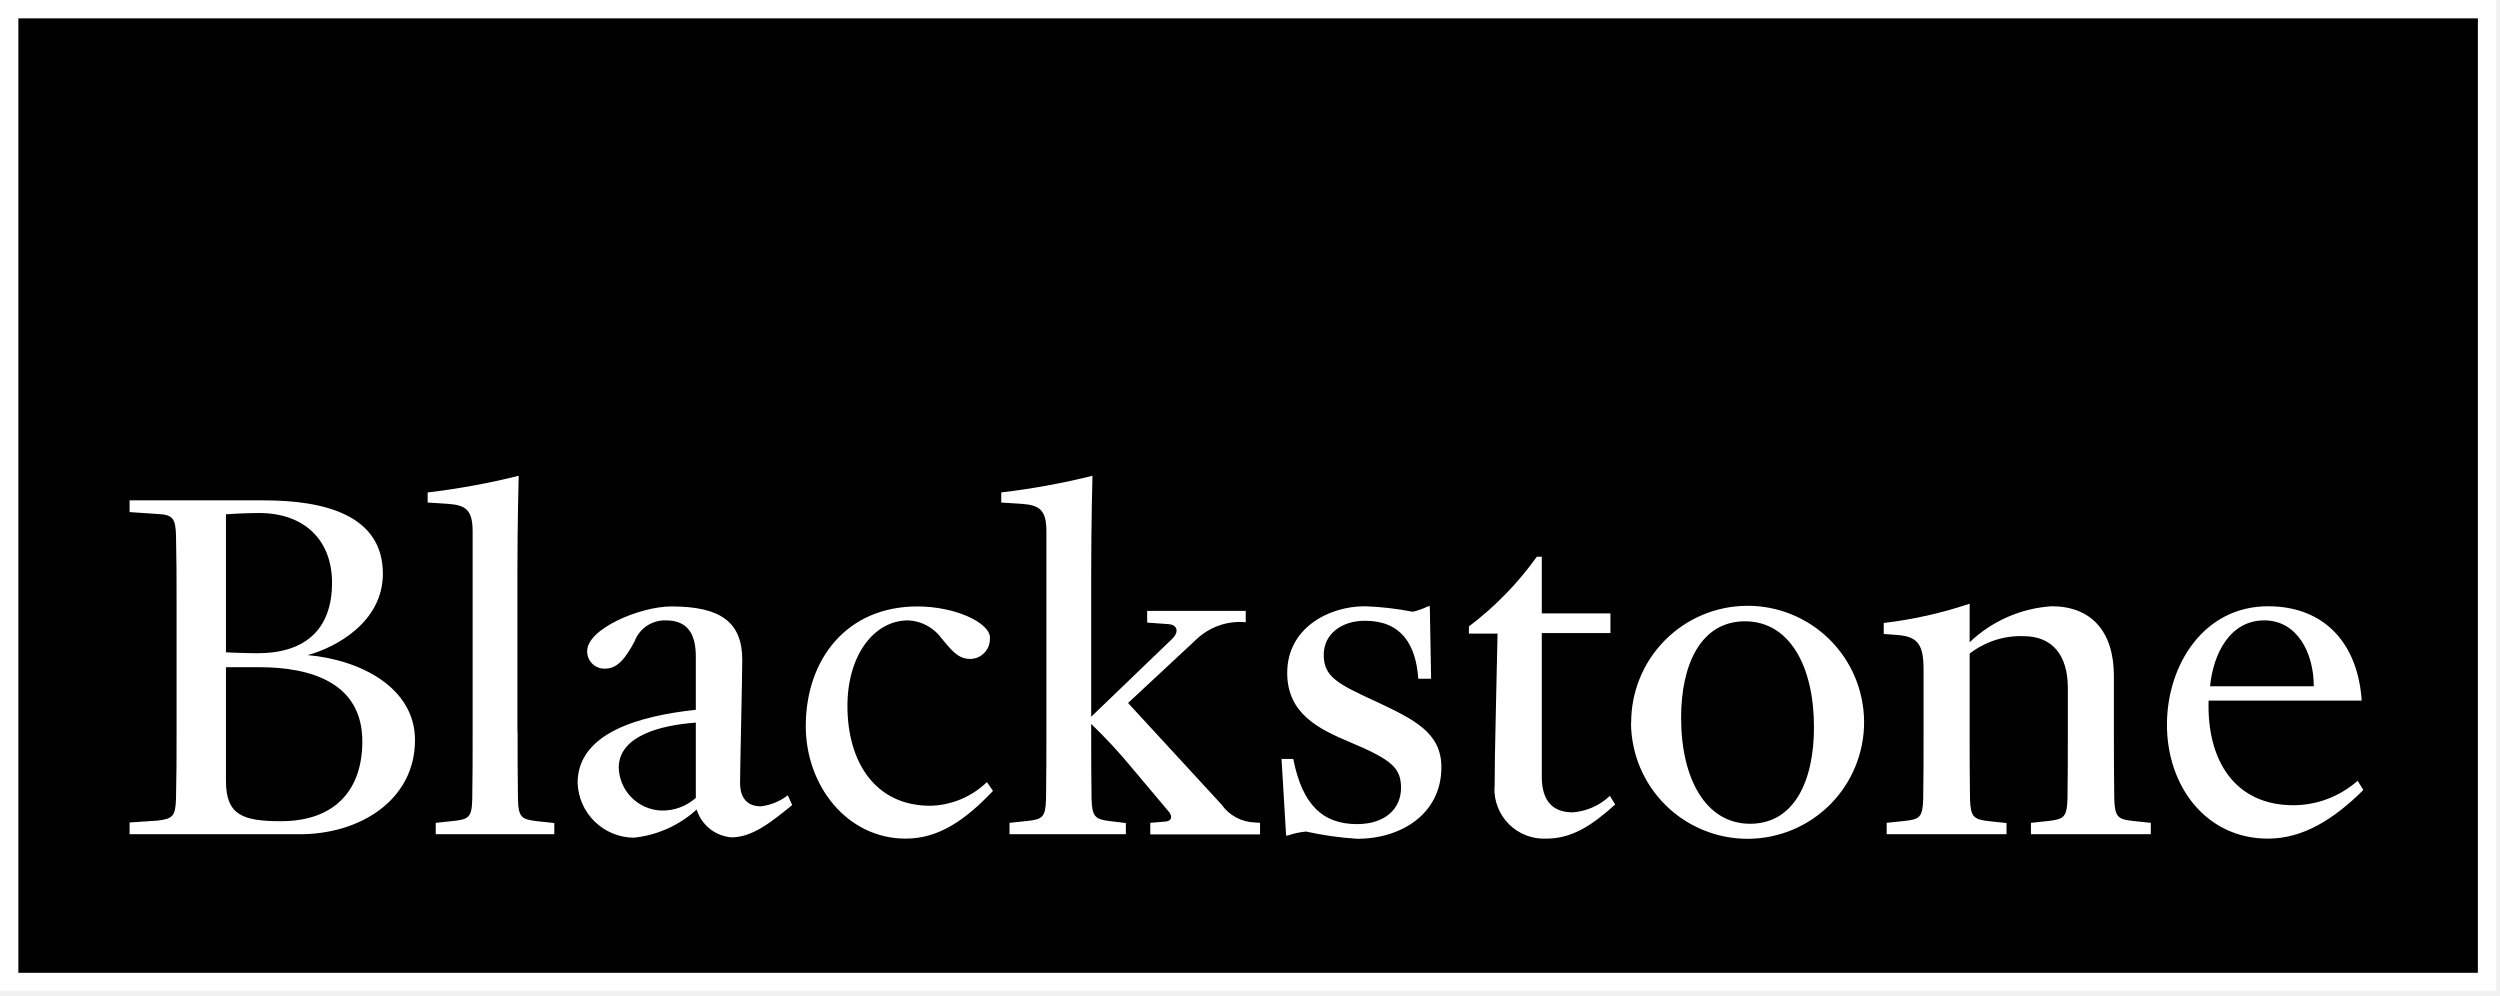
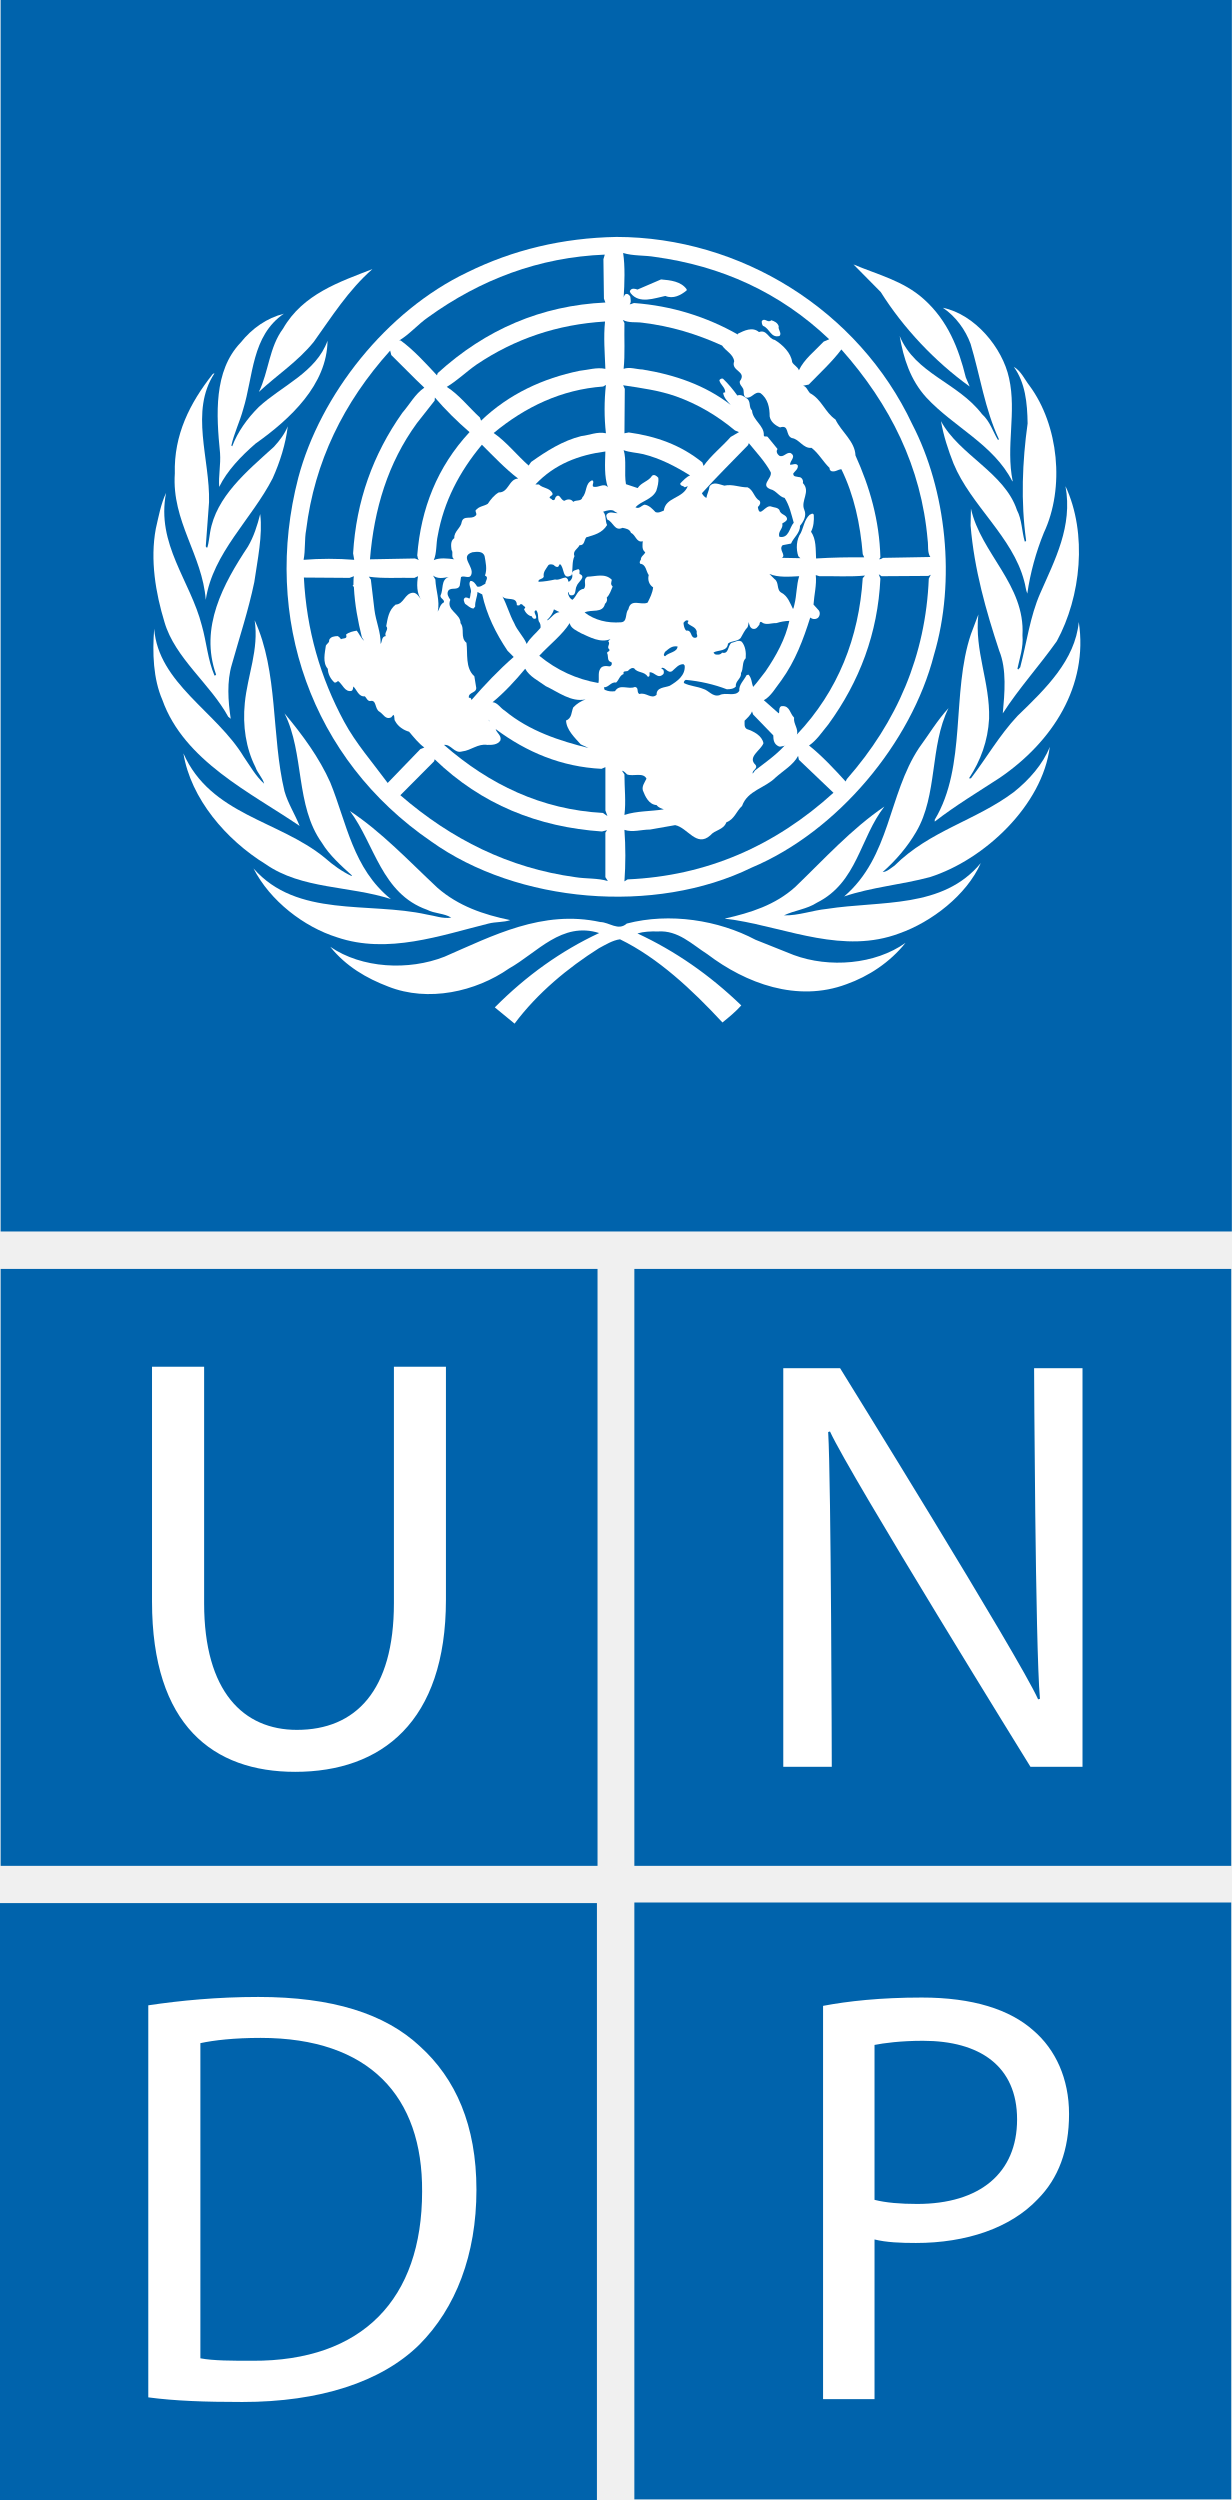
- <svg xmlns="http://www.w3.org/2000/svg" width="113" height="45" viewBox="0 0 113 45" fill="none">
-   <g clip-path="url(#clip0_20213_10033)">
-     <path d="M112.83 0V44.8H0V0H112.83Z" fill="white" />
-     <path d="M112 0.83H0.83V43.971H112V0.83Z" fill="black" />
-     <path d="M11.922 22.616C14.635 22.616 17.306 23.263 17.306 25.934C17.306 28.116 15.182 29.269 13.905 29.61C16.319 29.825 18.758 31.095 18.758 33.451C18.758 36.164 16.261 37.732 13.49 37.707H5.857V37.176L7.102 37.093C7.799 37.01 7.931 36.919 7.956 36.081C7.981 34.919 7.981 34.206 7.981 33.053V27.27C7.981 26.117 7.981 25.403 7.956 24.233C7.94 23.404 7.799 23.263 7.093 23.23L5.857 23.147V22.616H11.922ZM10.213 23.246V29.485C10.213 29.485 11.042 29.526 11.648 29.526C13.722 29.526 15.008 28.514 15.008 26.341C15.008 24.416 13.764 23.188 11.706 23.188C11.001 23.188 10.213 23.246 10.213 23.246ZM10.213 30.157V35.292C10.213 36.836 10.959 37.118 12.702 37.118C15.124 37.118 16.377 35.724 16.377 33.509C16.377 30.895 14.12 30.157 11.706 30.157H10.213ZM23.395 33.069C23.395 34.222 23.395 34.936 23.412 36.105C23.429 36.935 23.561 37.035 24.275 37.118L25.055 37.201V37.707H19.695V37.192L20.483 37.109C21.189 37.035 21.33 36.943 21.346 36.105C21.363 34.936 21.363 34.222 21.363 33.069V24.026C21.363 23.064 21.073 22.831 20.243 22.773L19.33 22.715V22.259C20.716 22.093 22.093 21.844 23.445 21.504C23.445 21.504 23.387 23.578 23.387 25.86V33.077L23.395 33.069ZM31.493 36.587C30.706 37.306 29.708 37.754 28.647 37.864C27.987 37.858 27.355 37.598 26.882 37.137C26.409 36.677 26.132 36.052 26.108 35.392C26.108 33.111 28.929 32.356 31.451 32.082V29.684C31.451 28.573 31.02 28.041 30.091 28.041C29.785 28.033 29.485 28.12 29.232 28.292C28.979 28.463 28.786 28.709 28.68 28.996C28.265 29.767 27.909 30.223 27.345 30.223C27.239 30.227 27.133 30.209 27.035 30.17C26.936 30.131 26.846 30.073 26.771 29.998C26.696 29.924 26.636 29.835 26.597 29.736C26.557 29.638 26.538 29.533 26.54 29.427C26.54 28.423 28.929 27.411 30.348 27.411C32.546 27.411 33.55 28.1 33.55 29.825C33.55 30.622 33.451 34.703 33.451 35.392C33.451 36.089 33.799 36.446 34.388 36.446C34.832 36.394 35.254 36.221 35.608 35.948L35.807 36.388C34.844 37.176 33.998 37.848 33.061 37.848C32.701 37.819 32.358 37.682 32.077 37.456C31.796 37.229 31.59 36.924 31.484 36.578M31.443 32.663C29.858 32.779 27.967 33.26 27.967 34.703C27.983 35.207 28.189 35.685 28.542 36.044C28.896 36.402 29.372 36.614 29.875 36.636C30.456 36.653 31.012 36.454 31.451 36.064V32.663H31.443ZM44.742 28.83C44.75 28.953 44.732 29.076 44.69 29.192C44.648 29.308 44.583 29.415 44.498 29.504C44.413 29.594 44.311 29.665 44.197 29.713C44.083 29.761 43.961 29.785 43.838 29.784C43.257 29.784 42.933 29.286 42.56 28.855C42.386 28.614 42.16 28.416 41.898 28.275C41.637 28.134 41.347 28.054 41.05 28.041C39.499 28.041 38.304 29.626 38.304 31.908C38.304 34.421 39.54 36.421 42.054 36.421C43.01 36.397 43.922 36.015 44.609 35.35L44.883 35.749C43.622 37.076 42.427 37.906 40.934 37.906C38.304 37.906 36.421 35.533 36.421 32.82C36.421 29.809 38.263 27.411 41.465 27.411C43.174 27.411 44.75 28.141 44.75 28.838M49.322 33.094C49.322 34.239 49.322 34.936 49.338 36.105C49.363 36.935 49.504 37.035 50.201 37.118L50.889 37.201V37.707H45.63V37.192L46.418 37.109C47.123 37.035 47.256 36.943 47.281 36.105C47.297 34.936 47.297 34.222 47.297 33.069V24.026C47.297 23.064 47.007 22.831 46.177 22.773L45.256 22.715V22.259C46.642 22.093 48.027 21.844 49.38 21.504C49.38 21.504 49.322 23.578 49.322 25.86V32.397L52.988 28.871C53.32 28.539 53.212 28.216 52.756 28.207L51.852 28.141V27.61H56.307V28.125C55.909 28.087 55.507 28.135 55.128 28.263C54.749 28.392 54.402 28.599 54.108 28.871L50.989 31.775L55.212 36.363C55.56 36.861 56.124 37.159 56.722 37.176L56.954 37.192V37.715H51.993V37.192L52.673 37.134C52.972 37.118 52.988 36.902 52.856 36.719L51.188 34.737C50.607 34.031 49.977 33.351 49.322 32.721V33.094ZM59.003 37.59C58.738 37.615 58.472 37.673 58.215 37.765H58.132L57.925 34.305H58.456C58.87 36.404 59.808 37.25 61.343 37.25C62.596 37.25 63.326 36.562 63.326 35.616C63.326 34.72 62.927 34.347 61.028 33.55C59.609 32.953 58.182 32.264 58.182 30.414C58.182 28.398 60.04 27.403 61.691 27.403C62.421 27.428 63.143 27.511 63.857 27.652C64.097 27.593 64.329 27.519 64.545 27.403H64.628L64.686 30.68H64.106C63.998 29.095 63.309 28.058 61.7 28.058C60.638 28.058 59.833 28.655 59.833 29.601C59.833 30.597 60.463 30.912 62.23 31.725C63.915 32.522 65.151 33.111 65.151 34.678C65.151 36.778 63.35 37.914 61.343 37.914C60.559 37.862 59.779 37.751 59.011 37.582M67.557 35.591C67.557 33.965 67.64 31.294 67.689 28.639H66.395V28.315C67.573 27.427 68.608 26.363 69.465 25.163H69.689V27.726H72.792V28.614H69.689V35.11C69.689 36.263 70.236 36.719 71.099 36.719C71.724 36.667 72.312 36.404 72.767 35.973L73.007 36.363C71.904 37.358 71.016 37.906 69.888 37.906C69.578 37.92 69.269 37.869 68.98 37.758C68.691 37.646 68.428 37.476 68.209 37.258C67.989 37.039 67.817 36.778 67.703 36.489C67.589 36.201 67.537 35.892 67.548 35.583M73.729 32.679C73.725 31.988 73.857 31.302 74.117 30.662C74.378 30.022 74.762 29.439 75.248 28.947C76.228 27.954 77.564 27.391 78.96 27.382C80.356 27.373 81.698 27.919 82.692 28.9C83.685 29.881 84.248 31.217 84.257 32.613C84.266 34.01 83.719 35.353 82.738 36.348C81.756 37.342 80.419 37.905 79.022 37.914C77.625 37.923 76.281 37.376 75.287 36.395C74.293 35.413 73.73 34.076 73.721 32.679M81.992 32.87C81.992 30.099 80.881 28.083 78.873 28.083C76.874 28.083 75.986 30.041 75.986 32.438C75.986 35.209 77.106 37.234 79.105 37.234C81.113 37.234 81.992 35.276 81.992 32.87ZM93.466 31.095C93.466 29.626 92.778 28.755 91.467 28.755C90.587 28.722 89.724 29.004 89.028 29.543V33.069C89.028 34.222 89.028 34.936 89.044 36.105C89.069 36.935 89.21 37.035 89.907 37.118L90.695 37.201V37.707H85.278V37.192L86.066 37.109C86.771 37.035 86.904 36.943 86.929 36.105C86.945 34.936 86.945 34.222 86.945 33.069V30.282C86.945 29.17 86.713 28.788 85.809 28.705L85.145 28.655V28.158C86.466 28.003 87.767 27.711 89.028 27.287V29.029C90.035 28.069 91.347 27.493 92.736 27.403C94.503 27.403 95.548 28.514 95.548 30.555V33.069C95.548 34.222 95.548 34.936 95.565 36.105C95.59 36.935 95.731 37.035 96.428 37.109L97.216 37.192V37.707H91.799V37.192L92.578 37.109C93.292 37.026 93.425 36.935 93.45 36.105C93.466 34.936 93.466 34.222 93.466 33.069V31.095ZM97.946 32.754C97.946 30.082 99.589 27.403 102.517 27.403C105.089 27.403 106.583 29.112 106.748 31.667H99.829C99.746 34.338 100.991 36.396 103.662 36.396C104.732 36.396 105.761 35.998 106.566 35.292L106.823 35.707C105.487 37.035 104.094 37.906 102.509 37.906C99.713 37.906 97.946 35.533 97.946 32.762M99.887 31.02H104.583C104.583 29.51 103.836 28.041 102.343 28.041C100.817 28.041 100.045 29.51 99.896 31.012" fill="white" />
-   </g>
-   <defs>
-     <clipPath id="clip0_20213_10033">
-       <rect width="112.83" height="44.8" fill="white" />
-     </clipPath>
-   </defs>
+ <svg xmlns="http://www.w3.org/2000/svg" version="1.1" id="Ebene_1" x="0px" y="0px" width="237.594px" height="482.191px" viewBox="0 0 237.594 482.191" enable-background="new 0 0 237.594 482.191" xml:space="preserve">
+   <rect x="0.125" y="244.746" fill="#0063AC" width="115.125" height="115.133" />
+   <path fill="#FFFFFF" d="M29.32,263.609v45.285c0,23.961,11.855,32.852,27.609,32.852c16.641,0,29.082-9.602,29.082-33.199v-44.938  H75.977v45.621c0,16.914-7.414,24.422-18.711,24.422c-10.266,0-17.895-7.309-17.895-24.422v-45.621H29.32z" />
+   <rect x="122.352" y="244.746" fill="#0063AC" width="115.125" height="115.133" />
+   <path fill="#FFFFFF" d="M160.43,340.77c0,0-0.117-54.863-0.695-64.562l0.352-0.109c3.781,8.32,38.664,64.672,38.664,64.672h10.039  v-76.883h-9.336c0,0,0.219,53.496,1.125,63.773l-0.352,0.102c-3.539-7.973-38.195-63.875-38.195-63.875h-10.957v76.883H160.43z" />
+   <rect x="122.352" y="366.949" fill="#0063AC" width="115.125" height="115.125" />
+   <path fill="#FFFFFF" d="M199.367,391.676c-4.582-4.109-11.75-6.398-21.574-6.398c-7.973,0-14.25,0.695-19.043,1.605v75.855h9.926  v-30.797c2.297,0.566,5.02,0.676,7.992,0.676c9.699,0,18.238-2.887,23.48-8.438c4-4.016,6.047-9.492,6.047-16.434  C206.195,400.887,203.574,395.312,199.367,391.676" />
+   <path fill="#0063AC" d="M176.898,425.09c-3.203,0-6.055-0.234-8.223-0.793v-29.879c1.715-0.344,5.02-0.797,9.348-0.797  c10.949,0,18.148,4.875,18.148,15.164C196.172,419.152,188.973,425.09,176.898,425.09" />
+   <rect y="367.062" fill="#0063AC" width="115.133" height="115.129" />
+   <path fill="#FFFFFF" d="M80.953,394.645c-6.73-6.27-16.867-9.48-31.129-9.48c-7.879,0-15.043,0.691-21.223,1.613v75.617  c5.133,0.688,10.957,0.891,18.141,0.891c14.93,0,26.797-3.84,34.117-11.035c7.047-7.059,11.035-17.352,11.035-29.887  C91.895,409.93,87.906,400.918,80.953,394.645" />
+   <path fill="#0063AC" d="M48.68,455.336c-3.891,0-7.527,0-10.031-0.473v-60.789c2.625-0.562,6.508-1.012,11.625-1.012  c20.984,0,31.266,11.293,31.141,29.64C81.414,443.457,69.887,455.438,48.68,455.336" />
+   <rect x="0.125" fill="#0063AC" width="237.469" height="237.523" />
+   <path fill="#FFFFFF" d="M203.832,123.668c-3.324,4.703-7.34,9.117-10.418,13.926c0.344-3.801,0.797-8.484-0.695-12.098  c-2.555-7.75-4.805-15.625-5.516-24.141l0.07-3.258c1.934,8.699,10.484,14.688,9.938,24.438c0.195,2.371-0.539,4.359-0.973,6.449  l0.152,0.152l0.387-0.434c1.262-4.777,1.895-9.816,3.863-14.281c2.805-6.414,6.289-12.898,4.867-20.652  C209.773,102.914,208.496,115.121,203.832,123.668" />
+   <path fill="#FFFFFF" d="M198.57,74.395c5.613,7.598,6.852,19.684,2.754,28.387c-1.5,3.699-2.59,7.629-3.184,11.711  c-0.297-0.695-0.355-1.645-0.602-2.438c-2.227-8.512-10.289-14.586-13.617-22.625c-1.039-2.633-1.93-5.348-2.43-8.203  c3.531,6.547,12.266,9.941,14.652,17.156c0.98,1.84,0.926,4.109,1.512,6.074c0.129,0,0.258-0.094,0.258-0.219  c-1.043-7.441-0.734-15.227,0.289-22.562c-0.062-3.988-0.445-7.848-2.664-10.922C196.961,71.578,197.609,73.164,198.57,74.395" />
+   <path fill="#FFFFFF" d="M194.625,72.941c1.477,6.648-0.66,13.133,0.695,19.844l-0.066,0.055  c-3.613-7.109-11.297-10.465-16.582-16.164c-3.078-3.387-4.398-7.508-5.148-11.871c3.031,7.309,11.188,8.926,15.875,15.062  c1.578,1.422,2.094,3.391,3.102,5.012l0.164-0.172c-2.703-5.754-3.617-12.246-5.461-18.379c-0.969-2.66-2.836-5.285-5.344-6.965  C188.016,60.629,193.355,67.051,194.625,72.941" />
+   <path fill="#FFFFFF" d="M178.168,57.684c4.645,4.145,6.738,9.531,8.109,15.102l0.75,1.766c-6.738-4.832-12.844-11.359-17.152-18.223  l-5.258-5.324C169.242,52.965,174.219,54.137,178.168,57.684" />
+   <path fill="#FFFFFF" d="M90.133,52.527c8.766-4.324,18.355-6.641,28.789-6.828c23.859,0.031,46.648,14.039,57.031,36.129  c6.578,12.691,8.449,30.168,4.184,44.496c-4.34,16.93-18.582,34.055-35.168,41.02c-18.664,9.145-45.195,6.859-61.836-5.074  C60,146.43,50.539,119.105,57.531,92.141C61.777,76.133,74.527,59.969,90.133,52.527" />
+   <path fill="#FFFFFF" d="M71.832,51.902c-4.652,4.078-7.879,9.238-11.324,14.047c-3.102,3.824-7.051,6.355-10.578,9.648  c1.906-3.922,1.977-8.609,4.664-12.211C58.426,56.699,65.516,54.363,71.832,51.902" />
+   <path fill="#FFFFFF" d="M46.398,66.098c2.242-2.812,5.125-4.773,8.348-5.59c-6.246,4.293-5.855,12.02-7.848,18.449  c-0.637,2.367-1.738,4.562-2.277,6.984l0.168,0.133c1.047-2.762,2.875-5.344,5.141-7.594c4.469-4.113,11.055-6.676,13.242-12.758  c-0.094,8.453-7.16,15.086-13.891,19.844c-2.805,2.438-5.48,5.227-7.004,8.348c-0.16-2.117,0.324-4.266,0.164-6.543  C41.711,79.996,41.176,71.574,46.398,66.098" />
+   <path fill="#FFFFFF" d="M33.719,91.328C33.516,83.855,36.617,77.754,41,72.184c0.105-0.066,0.211-0.191,0.363-0.168  c-4.805,7.312-0.832,16.523-1.043,24.848l-0.633,8.512c0.078,0.059,0.078,0.312,0.312,0.219c0.281-0.938,0.352-1.957,0.531-2.941  c1.141-6.871,7.094-11.742,12.316-16.488c1.121-1.223,2.074-2.504,2.66-3.941c-0.41,3.406-1.492,6.855-2.914,10.023  c-4.047,7.91-11.555,14.391-12.906,23.445C39.023,107.027,33.094,100.539,33.719,91.328" />
+   <path fill="#FFFFFF" d="M30.055,101.957c0.539-2.336,0.969-4.75,1.977-6.895c-1.941,9.879,4.711,16.992,6.891,25.57  c0.914,3.188,1.148,6.645,2.441,9.648c0.129,0.066,0.23-0.066,0.316-0.16c-3.258-9.109,1.422-17.562,6.133-24.684  c1.141-1.934,1.812-4.086,2.375-6.289c0.5,4.109-0.527,8.863-1.141,13.129c-1.133,5.441-2.844,10.594-4.328,15.891  c-0.988,3.281-0.73,7.016-0.219,10.465l-0.477-0.379c-3.469-6.359-10.289-11.324-12.305-18.285  C30.031,114.426,28.922,108.012,30.055,101.957" />
+   <path fill="#FFFFFF" d="M29.742,121.262c0.766,10.48,12.031,16.016,17.258,24.684c1.234,1.777,2.309,3.734,3.949,5.215  c-0.258-1.102-1.293-2.055-1.676-3.191c-1.84-3.637-2.496-7.969-2.055-12.371c0.516-5.348,2.75-10.32,1.902-15.953  c4.582,9.91,3.191,22.258,5.754,32.977c0.668,2.344,2.027,4.43,2.914,6.68c-9.438-6.43-22.285-12.539-26.469-24.305  C29.555,130.941,29.367,125.914,29.742,121.262" />
+   <path fill="#FFFFFF" d="M35.375,145.309c5.262,11.898,18.414,12.883,27.258,20.129c1.605,1.426,3.336,2.656,5.156,3.52l0.094-0.102  c-2.039-1.836-4.367-3.922-5.797-6.297c-5.156-7.18-3.344-17.25-7.211-24.969c3.516,4.203,6.711,8.566,8.836,13.352  c3.164,7.789,4.359,16.582,11.684,22.473c-7.934-2.594-17.191-1.863-24.16-6.738C43.613,161.992,36.805,154.047,35.375,145.309" />
+   <path fill="#FFFFFF" d="M48.891,167.496c8.41,9.594,22.195,6.391,33.418,8.891c1.574,0.23,3.043,0.855,4.723,0.602  c-1.336-0.852-3.195-0.754-4.656-1.516c-8.797-3.109-10.098-12.633-14.879-19.047c6.117,4.051,11.23,9.516,16.875,14.805  c4.055,3.539,8.91,5.18,14.039,6.238c-1.223,0.438-2.848,0.312-4.172,0.66c-9.207,2.285-19.465,5.984-29.246,2.652  C58.641,178.789,52.086,173.766,48.891,167.496" />
+   <path fill="#FFFFFF" d="M163.262,189.832c-9.492,3.551-19.406-0.156-26.812-5.781c-2.996-1.91-5.652-4.66-9.551-4.395  c-1.395-0.039-2.766,0.027-3.953,0.379c7.211,3.352,13.902,7.969,20.031,13.887c-1.043,1.168-2.367,2.273-3.633,3.289  c-5.891-6.348-12.445-12.477-19.758-16.043c-1.414,0.184-2.789,1.043-4.07,1.727c-5.961,3.773-11.852,8.625-16.266,14.539  l-3.812-3.133c6.078-6.133,12.797-10.914,20.125-14.34c-7.203-2.273-11.914,3.762-17.387,6.84  c-6.398,4.461-15.574,6.551-23.309,3.48c-4.148-1.578-8.148-3.895-11.164-7.664c6.086,4.184,15.125,4.629,22.027,1.91  c9.277-4.023,18.879-9.113,30.051-6.688c1.754,0.039,3.461,1.777,5.109,0.293c8.289-2.156,17.68-0.664,24.836,3.129l7.367,2.941  c6.844,2.531,15.703,1.84,21.559-2.348C171.648,185.617,167.531,188.316,163.262,189.832" />
+   <path fill="#FFFFFF" d="M173.453,180.031c-10.684,4.02-21.395-0.91-31.613-2.566l-1.965-0.258v-0.051  c4.875-1.109,9.617-2.57,13.516-6.09c5.723-5.504,10.812-11.16,17.184-15.504c-4.723,6.051-5.215,14.652-13.008,18.543  c-1.941,1.266-4.363,1.484-6.363,2.449c2.848,0.062,5.445-0.965,8.262-1.246c10.449-1.633,22.402,0.039,29.715-8.859  C186.453,172.645,179.664,177.844,173.453,180.031" />
+   <path fill="#FFFFFF" d="M179.359,169.176c-5.43,1.457-11.25,1.93-16.547,3.73c8.957-7.684,8.461-19.582,14.438-28.637  c1.891-2.57,3.473-5.266,5.695-7.688c-3.629,7.309-2.062,16.766-6.234,23.859c-1.613,2.797-3.922,5.531-6.465,7.758  c0.84-0.047,1.57-0.758,2.285-1.238c6.805-6.773,15.672-8.676,23.008-14.184c2.945-2.344,5.645-5.406,6.938-8.723  C201.078,155.277,189.91,165.816,179.359,169.176" />
+   <path fill="#FFFFFF" d="M192.816,150.027c-4.207,2.75-8.48,5.305-12.527,8.438v-0.359c6.211-10.32,3.164-24.477,6.984-35.797  l1.43-3.797c-0.789,7.051,2.273,13.035,2.07,20.121c-0.234,4.277-1.625,8.074-3.875,11.484h0.375  c3.039-3.977,5.422-8.215,8.969-12.023c5.504-5.309,11.102-10.75,11.832-18.125C209.938,132.273,203.039,143.055,192.816,150.027" />
+   <path fill="#0063AC" d="M145.191,149.211l0.441-0.613c1.902-1.48,3.953-2.883,5.633-4.715h0.23c-0.395-0.121-0.871,0.258-1.301,0.07  c-0.902-0.41-1.047-1.207-1.047-2.121l-3.891-4.023l-0.211-0.598c-0.297,0.762-0.875,1.234-1.43,1.793  c0.027,0.516-0.16,1.281,0.449,1.621c1.262,0.414,2.906,1.242,3.188,2.723c-0.512,1.398-3.168,2.66-1.527,4.18  C146.258,148.281,144.977,148.566,145.191,149.211" />
+   <path fill="#0063AC" d="M122.562,97.844c0.734,0.406,1.137-0.344,1.758-0.504c0.875,0.094,1.562,0.859,2.102,1.422  c0.562,0.25,1.109-0.094,1.613-0.281c0.355-2.629,3.645-2.25,4.621-4.711l-0.602,0.223c-0.25-0.355-0.879-0.199-0.844-0.762  c0.531-0.523,1.23-1.312,1.891-1.523c-2.836-1.781-5.781-3.297-9.016-4.109c-1.266-0.297-2.602-0.328-3.805-0.766  c0.609,1.805,0.078,4.457,0.453,6.555l2.262,0.75c0.684-1.102,2.133-1.312,2.762-2.367c0.406-0.348,0.883,0,1.211,0.379  c0.105,0.852-0.129,1.707-0.387,2.527C125.727,96.391,123.699,96.598,122.562,97.844" />
+   <path fill="#0063AC" d="M156.277,119.105c-1.336,4.246-2.887,8.387-5.551,12.09c-1.035,1.328-2.062,3.172-3.402,3.859l2.871,2.535  c0.152-0.156,0.062-0.414,0.105-0.629c0-0.379,0.176-0.824,0.652-0.77c1.387-0.027,1.414,1.461,2.211,2.223  c-0.168,1.203,0.887,2.152,0.535,3.262c7.98-8.422,11.973-18.734,12.703-30.16l0.434-0.504c-2.848,0.277-5.852,0.082-8.789,0.125  l-0.703-0.215c0.199,1.926-0.316,3.793-0.434,5.691l1.027,1.133c0.305,0.445,0.195,1.113-0.211,1.453  C157.273,119.496,156.711,119.465,156.277,119.105" />
+   <path fill="#0063AC" d="M148.664,91.098c-1.062-2.02-2.77-3.824-4.234-5.629l-0.152,0.391c-2.918,3.027-6.117,6.16-8.895,9.27  c0.18,0.371,0.492,0.727,0.859,0.91c0.113-0.754,0.535-1.426,0.605-2.215c0.746-1.039,1.898-0.379,2.871-0.156  c1.516-0.352,2.941,0.352,4.492,0.328c1.145,0.555,1.242,2.016,2.289,2.582c0.281,0.402,0.055,0.891-0.324,1.207  c0.324,2.371,1.453-0.637,2.66-0.062c0.5,0.188,1.137,0.121,1.508,0.656c0.191,0.984,1.398,0.805,1.461,1.742  c-0.098,0.469-0.602,0.602-0.938,0.863c0.305,0.941-0.953,1.543-0.523,2.555c1.836,0.348,1.902-1.777,2.75-2.719  c-0.469-1.637-0.82-3.324-1.758-4.781c-1.039-0.215-1.668-1.457-2.723-1.672C146.586,93.566,148.93,92.309,148.664,91.098" />
+   <path fill="#0063AC" d="M120.438,157.184c2.348-0.793,5.07-0.672,7.602-1.082c-0.5-0.191-1.016-0.305-1.398-0.82  c-1.484-0.098-2.188-1.637-2.648-2.824c-0.227-0.84,0.352-1.539,0.695-2.273c-0.625-1.293-2.594-0.359-3.742-0.82  c-0.312-0.258-0.539-0.641-0.973-0.707l0.465,0.707C120.438,151.961,120.758,154.617,120.438,157.184" />
+   <path fill="#0063AC" d="M122.477,132.492c0.82,0.156,0.238,1.051,0.844,1.371c1.293-0.422,2.289,1.098,3.32,0.148  c-0.055-1.488,1.629-1.363,2.539-1.742c1.434-0.852,3.039-1.992,2.883-3.891l-0.242-0.277c-0.977,0-1.477,0.754-2.188,1.352  c-0.906,0.516-1.352-0.949-2.07-0.598c0.031,0.156,0.191,0.227,0.328,0.281c0.172,0.23,0.242,0.699,0,0.93  c-1.086,0.977-1.59-0.488-2.609-0.395v0.395c0.039,0.211-0.059,0.562-0.367,0.43c-0.648-1.043-1.941-0.66-2.578-1.57  c-0.398-0.223-0.789,0.059-1.07,0.309c-0.219,0.48-1.234-0.059-0.984,0.77c-0.781,0.273-0.871,1.125-1.445,1.637  c-0.996-0.168-1.422,0.949-2.352,0.926c0.094,0.184,0,0.504,0.277,0.527c0.582,0.254,1.148,0.309,1.852,0.223  C119.555,131.805,121.145,133.07,122.477,132.492" />
+   <path fill="#0063AC" d="M131.828,120.129c0.047,0.469,0.117,1.102,0.516,1.504c1.234-0.18,0.707,1.523,1.836,1.375  c0.641-0.191,0.043-0.73,0.219-1.141c-0.176-0.953-1.102-1.051-1.742-1.621c-0.07-0.184,0.07-0.344,0.148-0.496  C132.344,119.492,132.125,119.781,131.828,120.129" />
+   <path fill="#0063AC" d="M130.391,76.449c-3.211-1.133-6.711-1.617-10.203-2.141l0.32,0.691l-0.066,8.57l0.832-0.16  c5.242,0.723,10.047,2.41,14.203,5.789l0.227,0.672c1.402-2,3.562-3.711,5.234-5.602l1.594-0.922l-0.762-0.312  C138.281,80.125,134.504,77.918,130.391,76.449" />
+   <path fill="#0063AC" d="M71.527,111.77l0.691,5.828c0.273,2.242,1.266,4.395,1.195,6.609c0.344-0.473,0.129-1.43,0.992-1.523  c-0.359-0.691,0.66-1.289,0.086-1.895c0.281-1.516,0.461-3.074,1.805-4.172c1.625-0.07,1.742-2.199,3.359-2.293  c0.82-0.031,1.328,1.078,1.691,1.457c-1.027-1.223-0.973-3.25-0.715-4.648l-0.695,0.324c-2.945-0.066-6.008,0.172-8.797-0.227  L71.527,111.77z" />
+   <path fill="#0063AC" d="M128.27,126.578c0.75-0.789,2.348-0.754,2.418-1.891c-1.105-0.176-1.668,0.434-2.418,1.039  C128.164,125.965,127.82,126.41,128.27,126.578" />
+   <path fill="#0063AC" d="M148.398,110.699l0.969,0.973c0.977,0.664,0.324,2.082,1.359,2.656c1.227,0.629,1.68,2.059,2.227,3.133  c0.184-0.281,0.184-0.629,0.281-0.918c0.438-1.738,0.371-3.695,0.91-5.406C152.242,111.23,150.055,111.418,148.398,110.699" />
+   <path fill="#0063AC" d="M135.633,132.871c1.074,0.281,1.812,1.621,3.16,1.207c1.145-0.637,3.043,0.379,3.801-0.824  c-0.121-1.172,0.891-2.027,1.402-3.035l0.371-0.098c0.637,0.66,0.602,1.652,0.891,2.371c0.875-0.945,1.574-1.996,2.371-2.969  c2.086-3.043,3.867-6.301,4.617-9.773c-0.848,0.027-1.707,0.172-2.488,0.43c-0.922-0.051-2.035,0.48-2.828-0.156  c-0.273-0.246-0.473,0.133-0.43,0.387c-0.328,0.473-0.648,1.066-1.375,0.852c-0.566-0.254-0.566-0.852-0.758-1.297  c0.031,0.352-0.09,0.664-0.16,0.98c-0.656,0.688-0.891,1.363-1.355,2.117c-0.664,0.73-1.738,0.473-2.441,1.074  c-0.129,1.523-1.805,1.199-2.754,1.688c-0.062,0.184,0.156,0.211,0.25,0.375c0.453,0.125,1.051,0.125,1.367-0.32  c1.328,0.355,1.043-1.32,1.816-1.898c0.66-0.094,1.293-0.66,1.973-0.211c0.711,0.844,0.863,2.078,0.766,3.188  c-0.766,0.754-0.371,1.992-0.914,2.879c0.121,1.051-1.145,1.52-0.98,2.566c-0.402,0.469-1.113,0.543-1.746,0.543  c-2.484-0.949-5.125-1.559-7.91-1.816c-0.254,0.098-0.41,0.32-0.375,0.609C133.051,132.34,134.434,132.371,135.633,132.871" />
+   <path fill="#0063AC" d="M116.762,160.598l0.328-0.48l-0.984,0.258c-12.34-0.848-23.254-5.211-32.27-13.93l-0.102,0.383l-6.516,6.551  c9.867,8.551,21.008,14.059,33.727,15.801c2.031,0.34,4.352,0.152,6.297,0.754l-0.48-0.754V160.598z" />
+   <path fill="#0063AC" d="M104.012,126.48c3.398,2.797,7.191,4.523,11.402,5.258c0.219-0.852-0.125-1.926,0.316-2.656  c0.316-0.703,1.16-0.672,1.805-0.551c0.375-0.027,0.609-0.496,0.375-0.824c-0.914-0.176-0.492-1.191-0.824-1.766  c0.047-0.312,0.578-0.25,0.449-0.668c-0.645-0.504,0.309-1.066-0.223-1.605c0.152-0.109,0.27-0.297,0.43-0.402  c-1.918,0.805-3.957-0.367-5.648-1.117c-0.836-0.488-2.031-0.945-2.211-1.969C108.523,122.395,105.91,124.422,104.012,126.48" />
+   <path fill="#0063AC" d="M100.758,116.613c-0.309-0.164-0.352-0.125-0.602,0.148c-0.152,0-0.344,0.039-0.469-0.055  c0-1.805-2.027-0.727-2.781-1.668c0.883,1.629,1.359,3.504,2.266,5.141c0.578,1.457,1.836,2.602,2.414,4.027  c0.598-1.141,1.805-2.059,2.664-3.105c0.062-0.469-0.039-0.887-0.309-1.23c-0.27-0.672-0.012-1.613-0.535-2.18  c-0.805,0.285,0.301,1.102-0.055,1.586c-0.344,0.219-0.727-0.078-0.75-0.391c-0.734-0.117-1.305-0.762-1.531-1.426  C101.68,117.082,100.918,116.922,100.758,116.613" />
+   <path fill="#0063AC" d="M106.836,117.531c-0.199,0.785-0.727,1.477-1.305,2.051l0.098,0.062c0.762-0.543,1.312-1.512,2.285-1.574  L106.836,117.531z" />
+   <path fill="#0063AC" d="M116.016,148.289c-7.695-0.383-14.43-3.195-20.414-7.668c0.188,0.758,1.195,1.25,0.914,2.191  c-0.539,0.863-1.645,0.879-2.523,0.863c-1.816-0.293-3.148,1.074-4.84,1.254c-1.559,0.48-2.098-1.422-3.516-1.254  c8.789,7.676,18.848,12.484,30.633,13.121l0.887,0.602l-0.391-1.074v-8.359L116.016,148.289z" />
+   <path fill="#0063AC" d="M81.84,144.172c-1.082-0.762-2.039-1.988-2.941-3.043c-1.047-0.281-2.133-1.008-2.664-2.016  c-0.312-0.359-0.023-0.977-0.371-1.234l-0.398,0.473c-1.105,0.535-1.5-0.605-2.262-1.074c-0.992-0.531-0.504-2.406-1.844-2.062  c-0.5-0.023-0.664-0.594-0.98-0.906c-1.223,0.117-1.547-1.242-2.215-1.902c-0.129,0.285,0,0.66-0.375,0.848  c-1.273,0.289-1.703-1.262-2.57-1.902c-0.227,0.098-0.375,0.363-0.703,0.293c-0.746-0.664-1.258-1.621-1.297-2.656  c-1.039-1.188-0.562-3.043-0.367-4.473c0.191-0.379,0.734-0.594,0.625-1.066c0.293-0.668,0.992-0.734,1.656-0.766  c0.254,0.133,0.508,0.379,0.625,0.609c0.414-0.258,1.34,0.023,0.984-0.895c0.531-0.469,1.336-0.637,2.066-0.762  c0.504,0.641,0.75,1.367,1.426,1.961l-0.441-0.691c-0.762-3.102-1.359-6.262-1.535-9.621c0.035-0.188-0.391-0.281-0.152-0.465  l0.059,0.09c0.039-0.699-0.016-1.301,0.094-1.773l-0.852,0.32l-8.797-0.062c0.508,10.117,3.191,19.328,7.758,27.785  c2.242,4.172,5.535,7.934,8.406,11.832l6.297-6.523L81.84,144.172z" />
+   <path fill="#0063AC" d="M91.961,70.285c-1.965,1.359-3.766,3.133-5.789,4.336c2.348,1.48,4.273,3.961,6.391,5.91l0.223,0.605  c5.387-5.156,11.93-8.16,18.996-9.617c1.664-0.168,3.352-0.73,4.98-0.375c-0.113-3.016-0.379-6.148-0.066-9.129  C107.527,62.562,99.32,65.344,91.961,70.285" />
+   <path fill="#0063AC" d="M84.43,103.32c-0.344,1.52-0.152,3.285-0.762,4.715c1.121-0.516,2.723-0.316,3.957-0.16  c-0.719-0.379-0.113-1.293-0.539-1.809c-0.094-0.777-0.227-1.762,0.539-2.277c-0.086-1.297,1.293-1.961,1.434-3.133  c0.34-1.324,1.855-0.43,2.59-1.133c0.477-0.258,0.062-0.695,0.062-1.043c0.633-0.867,1.617-0.824,2.367-1.305  c0.547-0.82,1.242-1.707,2.125-2.199c1.902,0.059,1.938-2.605,3.734-2.672c-2.465-1.867-4.809-4.363-6.992-6.523  C88.586,91.008,85.602,96.762,84.43,103.32" />
+   <path fill="#0063AC" d="M85.637,116.16c0.09-0.57-0.754-0.719-0.676-1.289c0.609-1.176,0.031-3.07,1.59-3.578  c-1.102,0.188-2.086,0.41-3.027-0.281l0.449,0.758c0.074,2.086,0.91,4.078,0.457,6.203C84.789,117.371,84.883,116.547,85.637,116.16  " />
+   <polygon fill="#0063AC" points="94.359,139.004 94.242,138.789 94.359,139.18 " />
+   <path fill="#0063AC" d="M83.832,77.27l-3.422,4.352c-5.598,7.68-8.262,16.57-9.051,26.258l8.676-0.164l0.82,0.324  c-0.348-0.234-0.262-0.605-0.379-0.918c0.703-9.023,3.859-17.059,10.086-23.773c-2.398-2.078-4.648-4.297-6.684-6.672L83.832,77.27z  " />
+   <path fill="#0063AC" d="M110.562,136.449c0.695-0.738,1.516-1.23,2.375-1.547c-2.809,0.574-5.289-1.453-7.684-2.562  c-1.363-1.016-3.137-1.84-3.957-3.355c-1.875,2.277-4.082,4.648-6.289,6.453c0.965,0.062,1.516,1.145,2.336,1.621  c4.75,3.949,10.664,5.855,16.16,7.211l-1.5-0.703c-1.148-1.289-2.766-2.812-2.824-4.609  C110.316,138.566,110.188,137.309,110.562,136.449" />
+   <path fill="#0063AC" d="M88.918,111.293l-0.246,1.672c-0.387,0.988-1.617,0.25-2.18,0.926c-0.41,0.629,0.016,1.293,0.367,1.797  c-0.883,2.027,2.008,2.668,1.965,4.496c0.891,1.141-0.121,2.781,1.148,3.797c0.277,2.059-0.285,4.848,1.52,6.457l0.32,1.969  c0.367,1.355-1.625,1-1.367,2.211c0.395-0.191,0.469,0.32,0.508,0.441v-0.062c2.438-2.812,5.25-5.789,8.125-8.285l-1.195-1.207  c-2.25-3.359-4.02-6.938-4.875-10.859l-0.914-0.469c-0.039,1.008-0.516,1.801-0.445,2.812l-0.316,0.379  c-0.66-0.023-1.082-0.566-1.645-0.918c-0.137-0.348-0.484-0.91,0.062-1.195c0.316-0.027,0.531,0.062,0.766,0.211  c0.277-0.344,0.156-0.844,0.324-1.289c0.074-0.762-0.59-1.457-0.117-2.125c0.609-0.059,1.055,0.668,1.301,1.074  c0.609,0.188,1.086-0.305,1.586-0.535c0-0.539,0.75-1.27-0.07-1.578c0.453-1.238,0.133-2.535-0.07-3.734  c-0.332-1.047-1.508-0.859-2.359-0.762c-2.566,0.816,0.414,2.754-0.219,4.332C90.531,111.77,89.586,110.918,88.918,111.293" />
+   <path fill="#0063AC" d="M170.023,111.137l-0.527-0.383l0.309,0.855c-0.496,10.535-4.012,19.836-10.039,28.113  c-1.156,1.383-2.25,3.086-3.723,4.07c2.414,1.895,5.074,4.746,7.055,6.938l0.246-0.477c9.691-11.047,15.195-23.844,15.797-38.645  l0.387-0.758l-0.473,0.23L170.023,111.137z" />
+   <path fill="#0063AC" d="M84.277,72.395l0.152-0.438c9.242-8.414,20-13.039,32.332-13.609l-0.277-0.754l-0.098-7.605l0.262-0.879  c-12.727,0.504-24.023,4.84-34.039,12.055c-1.941,1.332-3.648,3.352-5.609,4.5h0.27C79.781,67.488,82.156,70.121,84.277,72.395" />
+   <path fill="#0063AC" d="M116.336,74.551c-8.039,0.578-15.016,3.922-21.117,8.965c2.414,1.66,4.555,4.355,6.742,6.281  c0.156-0.211,0.32-0.434,0.477-0.691c3.008-2.141,6.121-4.102,9.66-4.992c1.566-0.164,3.129-0.914,4.77-0.547  c-0.34-2.977-0.34-6.258,0-9.328L116.336,74.551z" />
+   <path fill="#0063AC" d="M116.762,87.082c-5.086,0.668-9.773,2.41-13.5,6.363h0.684c0.77,0.762,1.992,0.602,2.574,1.621  c0.285,0.57-0.543,0.504-0.512,0.973c0.164,0.137,0.391,0.16,0.512,0.379c0.598,0.211,0.469-0.344,0.703-0.594  c0.777-0.789,0.914,0.758,1.668,0.758c0.539-0.352,1.297-0.383,1.672,0.219c0.516-0.445,1.594-0.039,1.75-0.848  c0.992-1.051,0.445-2.656,1.898-3.324c0.508,0.273-0.031,0.758,0.16,1.203c0.973,0.406,2.082-0.832,2.871,0.16  C116.527,91.93,116.695,89.359,116.762,87.082" />
+   <path fill="#0063AC" d="M117.09,101.266c-0.941,1.574-2.527,1.926-4.012,2.371c-0.418,0.504-0.32,1.617-1.297,1.512  c-0.316,0.707-1.395,1.113-0.984,2.129c-0.516,1.07-0.27,2.469-0.539,3.641c-1.867,1.172-1.344-1.555-2.273-2.125l-0.336,0.539  c-0.355,0.094-0.613-0.129-0.875-0.375c-0.281-0.117-0.766-0.203-1.016,0.062c-0.41,0.699-1.043,1.266-0.883,2.211  c-0.188,0.562-1.141,0.375-1.008,0.984c1.047-0.031,2.172-0.219,3.191-0.445c0.738,0.188,1.332-0.348,2.062-0.375  c0.238,0.125,0.551,0.375,0.441,0.754h0.258c0.496-0.379,0.707-0.961,0.496-1.512c0.07-0.672,0.797-0.672,1.23-0.863  c0.41,0.191,0.156,0.598,0.234,0.93c1.418,0.527-0.352,1.574-0.551,2.328c-0.375,0.605,0,1.969-1.195,1.777  c-0.215-0.062-0.363-0.289-0.309-0.547h-0.164c-0.031,0.516,0.352,1.203,0.852,1.426c0.875-0.727,0.91-1.961,2.195-2.121  c0.648-0.691-0.297-1.773,0.695-2.336c1.641-0.043,3.391-0.73,4.703,0.594c-0.098,0.57-0.309,0.84,0.164,1.305  c-0.328,0.727-0.531,1.516-1.141,2.125c0.152,0.406,0.035,0.91-0.336,1.195c-0.43,1.934-2.641,1.008-3.938,1.684  c1.992,1.512,4.398,2.078,6.984,1.895c1.359-0.062,0.766-1.742,1.461-2.496c0.438-2.215,2.473-0.703,3.711-1.305  c0.469-0.941,0.945-1.863,1.062-2.938c-0.781-0.504-1.094-1.465-0.848-2.371c-0.535-0.73-0.48-2.062-1.66-2.191  c-0.168-0.25-0.027-0.578,0.137-0.75c-0.023-0.699,0.66-0.922,0.855-1.461c-0.719-0.473-0.531-1.52-0.477-2.129  c-1.242,0.359-1.359-1.254-2.277-1.602c-0.223-0.734-1.012-0.859-1.641-0.98c-1.523,0.727-1.77-1.145-2.91-1.586  c-0.125-0.348-0.395-0.855,0-1.137c0.57-0.484,1.32-0.066,1.984-0.105l-0.527-0.281c-0.504-0.566-1.617-0.215-2.277,0  C116.969,99.332,116.695,100.473,117.09,101.266" />
+   <path fill="#0063AC" d="M68.32,107.977l-0.215-1.242c0.605-10.098,3.824-19.082,9.496-27.113c1.414-1.621,2.461-3.637,4.238-4.848  c-2.059-1.926-4.199-4.176-6.371-6.293l-0.215-0.859c-9.027,10.031-14.582,21.484-16.199,34.559c-0.359,1.902-0.117,3.859-0.5,5.797  C61.711,107.719,65.152,107.719,68.32,107.977" />
+   <path fill="#0063AC" d="M153.934,145.793c-0.902,1.734-2.859,2.836-4.348,4.176c-2.055,2.059-5.406,2.496-6.457,5.477  c-1.102,1-1.477,2.586-3.023,3.152c-0.586,1.523-2.199,1.43-3.113,2.531c-2.652,2.375-4.367-1.512-6.773-1.98L125.383,160  c-1.684,0-3.359,0.598-4.945,0.059c0.234,3.219,0.234,6.703,0,9.938l0.602-0.383c15.258-0.656,28.418-6.453,39.715-16.707  l-6.668-6.363L153.934,145.793z" />
+   <path fill="#0063AC" d="M120.281,57.52c0-0.281,0.125-0.527,0.297-0.742c0.445-0.266,0.805,0.125,0.988,0.43  c0.047,0.449,0.238,1.215-0.141,1.469c0.379,0.055,0.582-0.227,0.91-0.227c7.246,0.539,13.961,2.652,19.977,6.07v-0.152  c1.238-0.605,2.812-1.395,4.078-0.32c1.523-0.566,1.801,1.297,3.039,1.516c1.492,0.887,3.172,2.543,3.359,4.277  c0.273,0.578,1.168,0.977,1.297,1.586c1.016-2.152,3.035-3.68,4.789-5.543l1.059-0.449c-9.551-9.105-20.906-14.141-33.582-15.879  c-2.008-0.348-4.242-0.16-6.164-0.762C120.578,51.293,120.465,54.715,120.281,57.52" />
+   <path fill="#0063AC" d="M120.281,71.137c1.203-0.418,2.434,0.098,3.641,0.129c6.203,1.012,12.07,3,17.016,6.832  c-0.586-0.637-1.32-1.355-1.453-2.281c0.109-0.125,0.227-0.152,0.387-0.125c0.066-0.984-0.98-1.488-1.125-2.375  c0.145-0.18,0.375-0.371,0.691-0.281c1.066,1.016,1.977,2.125,2.777,3.25c0.703-0.277,1.266,0.168,1.781,0.539  c0.91,0.539,0.348,1.719,1.051,2.348c0.117,1.871,2.395,2.918,2.273,4.777c0.016,0.441,0.562,0.094,0.754,0.324l1.898,2.332  c-0.352,0.453-0.059,0.992,0.328,1.289c0.844,0.398,1.324-0.688,2.16-0.527c1.234,0.699-0.18,1.52-0.062,2.277  c0.48,0.027,1.09-0.375,1.469,0.098c0.16,0.699-0.57,1.141-0.871,1.586c0,0.691,0.582,0.539,1.09,0.691  c0.562-0.027,0.922,0.672,0.762,1.145c1.582,1.645-0.48,3.414,0.281,5.16c0.496,1.129-0.121,2.238-0.832,3.098  c0.039,1.395-1.234,2.242-1.723,3.418l-1.621,0.312c-0.863,0.852,0.734,1.902-0.133,2.441l3.547,0.066l-0.387-0.375  c-0.492-1.391-0.379-3.273,0.48-4.5c0.547-1.141,0.668-2.508,1.68-3.484c0.219-0.059,0.629-0.473,0.82,0  c0.07,1.074-0.027,2.305-0.531,3.258c1.016,1.453,0.879,3.355,0.973,5.156c3.137-0.191,6.207-0.246,9.281-0.219l-0.281-0.605  c-0.48-5.848-1.676-11.395-4.121-16.387c-0.664,0.039-1.141,0.566-1.898,0.379c-0.25-0.09-0.414-0.34-0.379-0.629  c-1.266-1.203-2.066-2.785-3.473-3.871c-1.637,0.164-2.359-1.707-3.816-1.895c-1.289-0.539-0.398-2.629-2.273-2.051  c-0.914-0.387-1.809-1.082-1.992-2.125c0-1.645-0.316-3.422-1.793-4.496c-1.148-0.41-1.609,1.105-2.766,0.859  c-0.625-0.324-0.34-1.141-0.547-1.676c-0.215-0.48-0.75-0.824-0.656-1.461c1.484-1.957-1.805-1.922-1.078-3.859  c-0.195-1.395-1.602-1.938-2.336-3.035c-4.91-2.219-9.812-3.727-15.352-4.398c-1.359-0.195-2.617,0.094-3.789-0.535l0.305,0.59  C120.371,65.246,120.578,68.379,120.281,71.137" />
+   <path fill="#0063AC" d="M154.895,74.395c0.676,0.156,0.867,0.945,1.316,1.422c2.297,1.234,2.898,3.707,4.93,5.094  c1.141,2.387,3.766,4.211,3.859,6.934c2.75,6.082,4.617,12.508,4.805,19.66l-0.242,0.371c0.281,0,0.531-0.125,0.75-0.277  l9.121-0.168c-0.598-0.883-0.348-2.176-0.512-3.254c-1.203-14.082-7.211-26.145-16.641-36.773c-1.75,2.344-4.117,4.523-6.297,6.77  L154.895,74.395z" />
+   <path fill="#FFFFFF" d="M121.566,56.016c0.277-0.504,1.004-0.324,1.383-0.164l4.551-1.957c1.828,0.152,3.852,0.375,4.941,1.898  v0.223c-1.145,0.941-2.598,1.699-4.113,1.066c-2.094,0.414-5.008,1.617-6.691-0.531C121.566,56.395,121.379,56.168,121.566,56.016" />
+   <path fill="#FFFFFF" d="M148.766,61.766c0.625,0.199,1.207,0.48,1.43,1.152c-0.176,0.707,0.668,1.32,0.152,1.887  c-1.715,0.445-1.871-1.48-3.191-1.957c-0.188-0.258-0.25-0.578-0.227-0.922C147.535,61.199,148.098,62.406,148.766,61.766" />
</svg>
